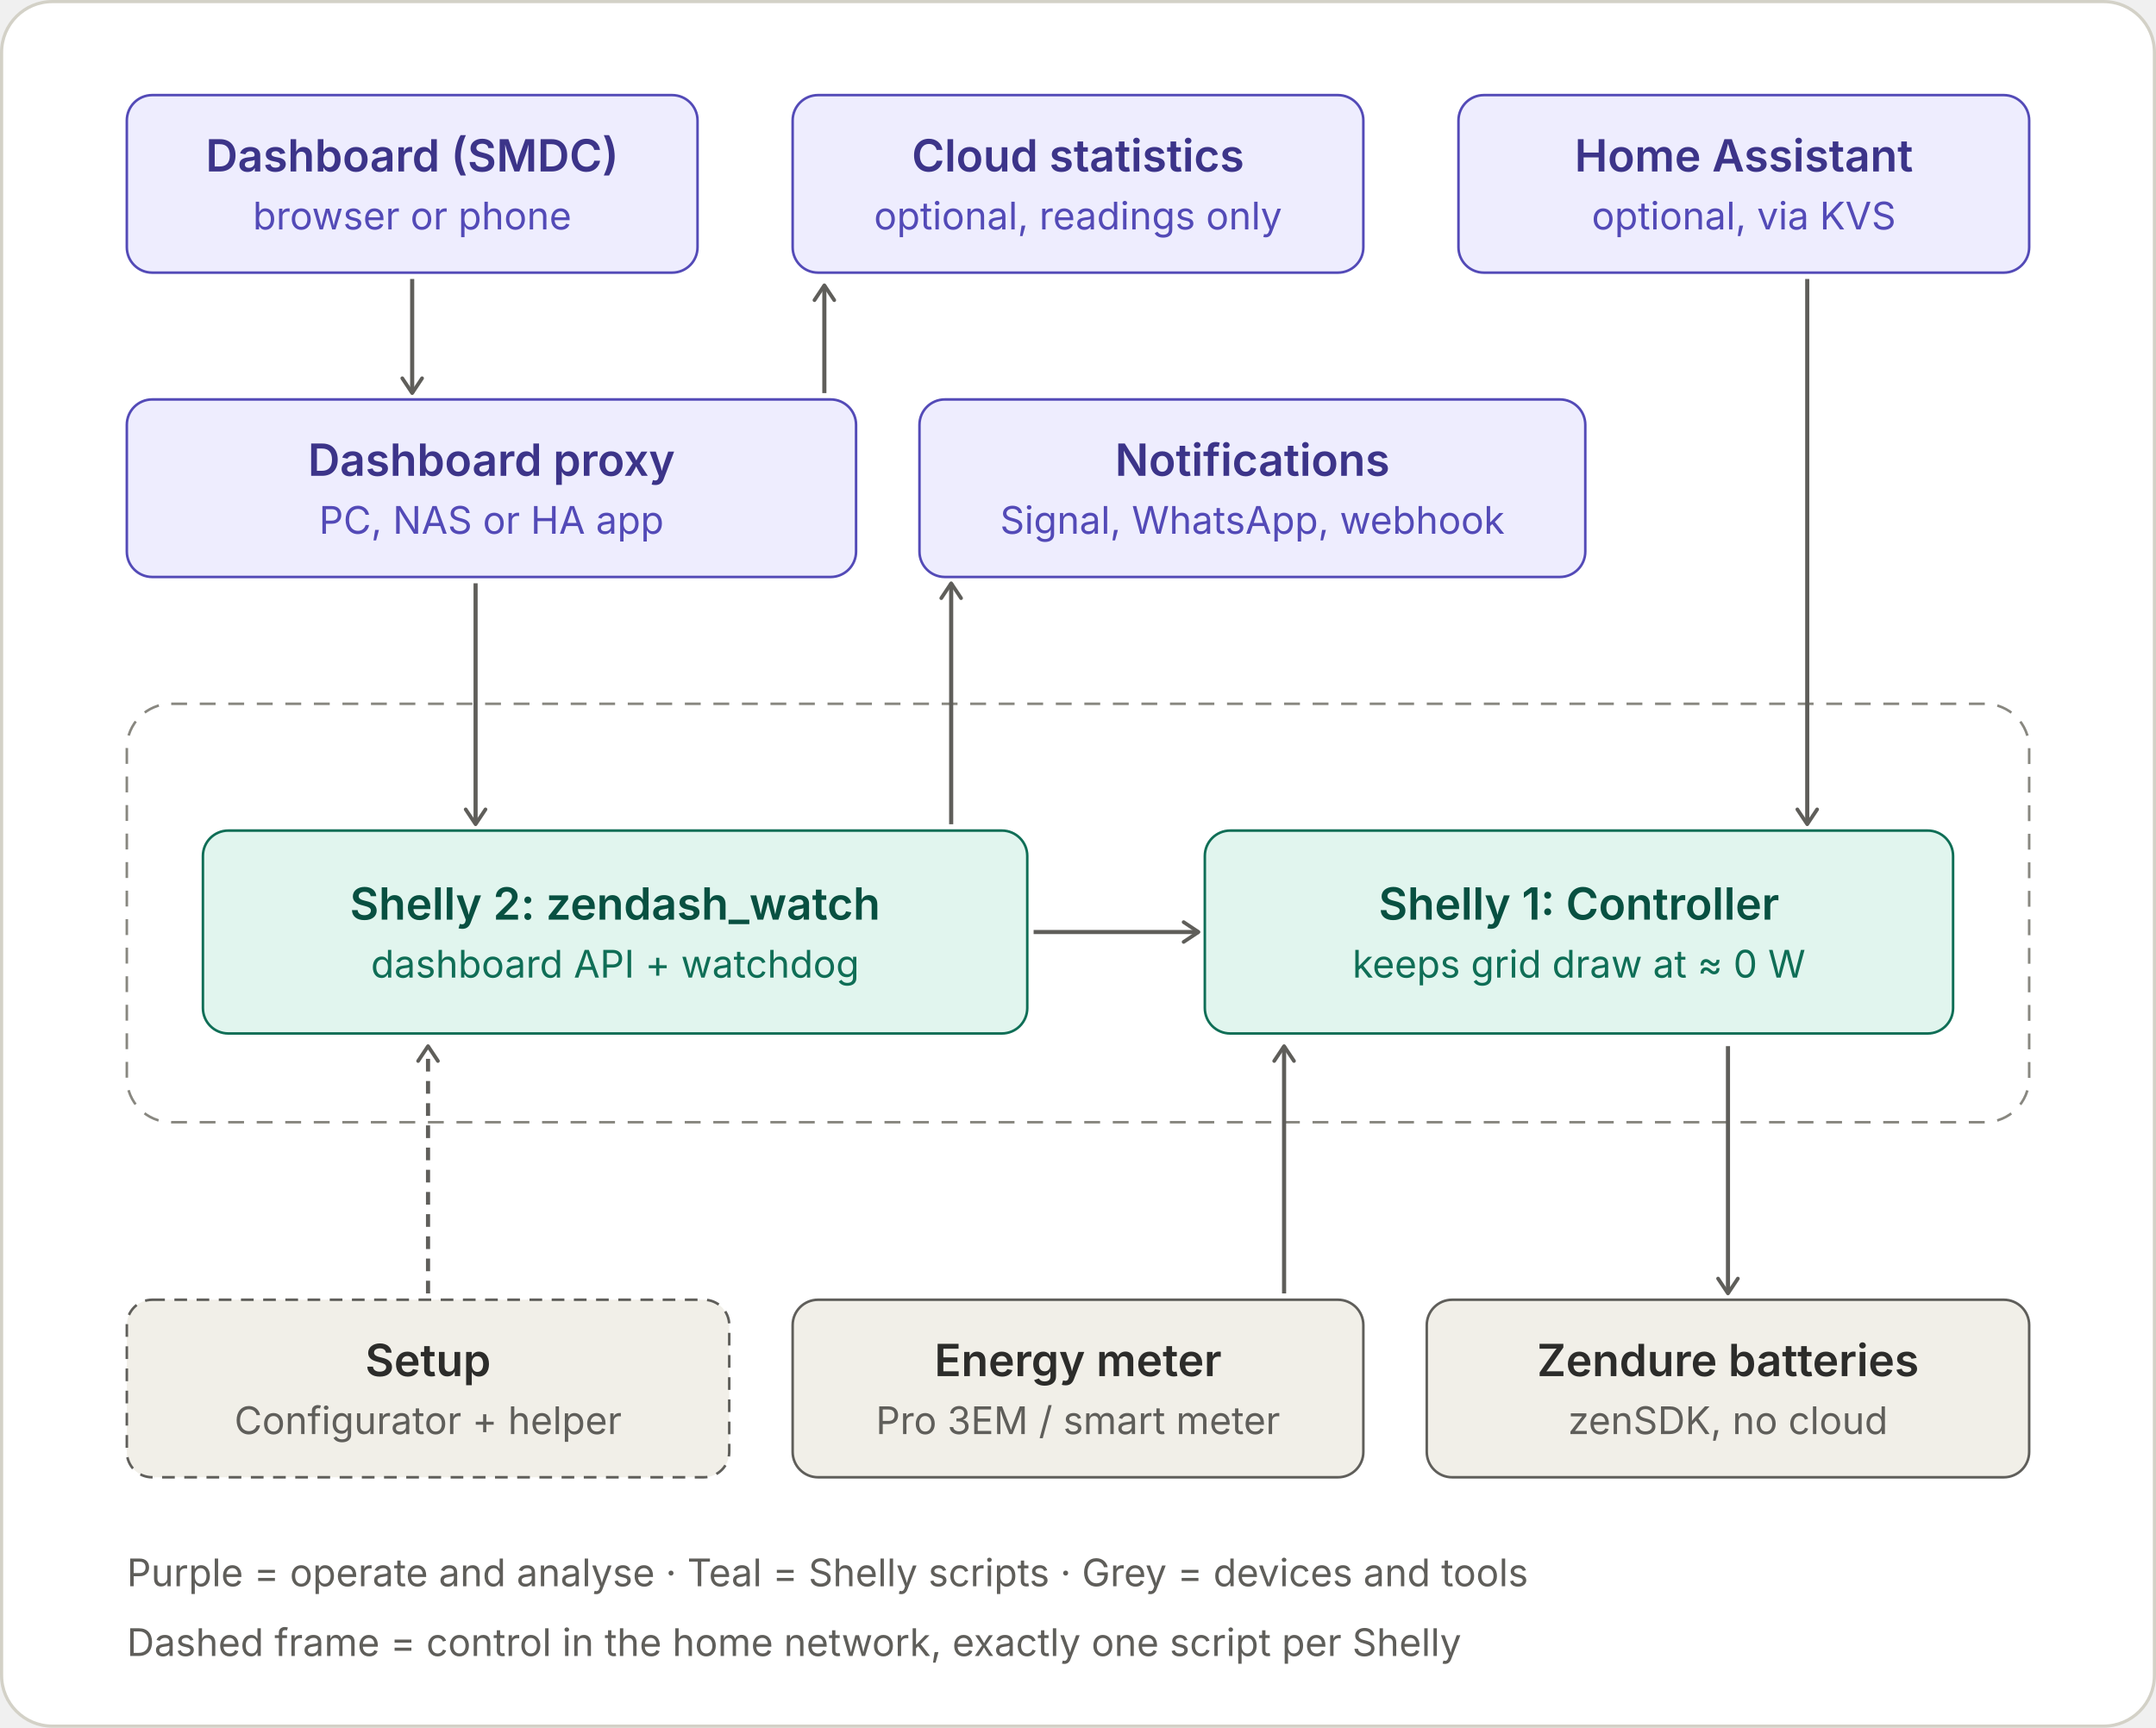
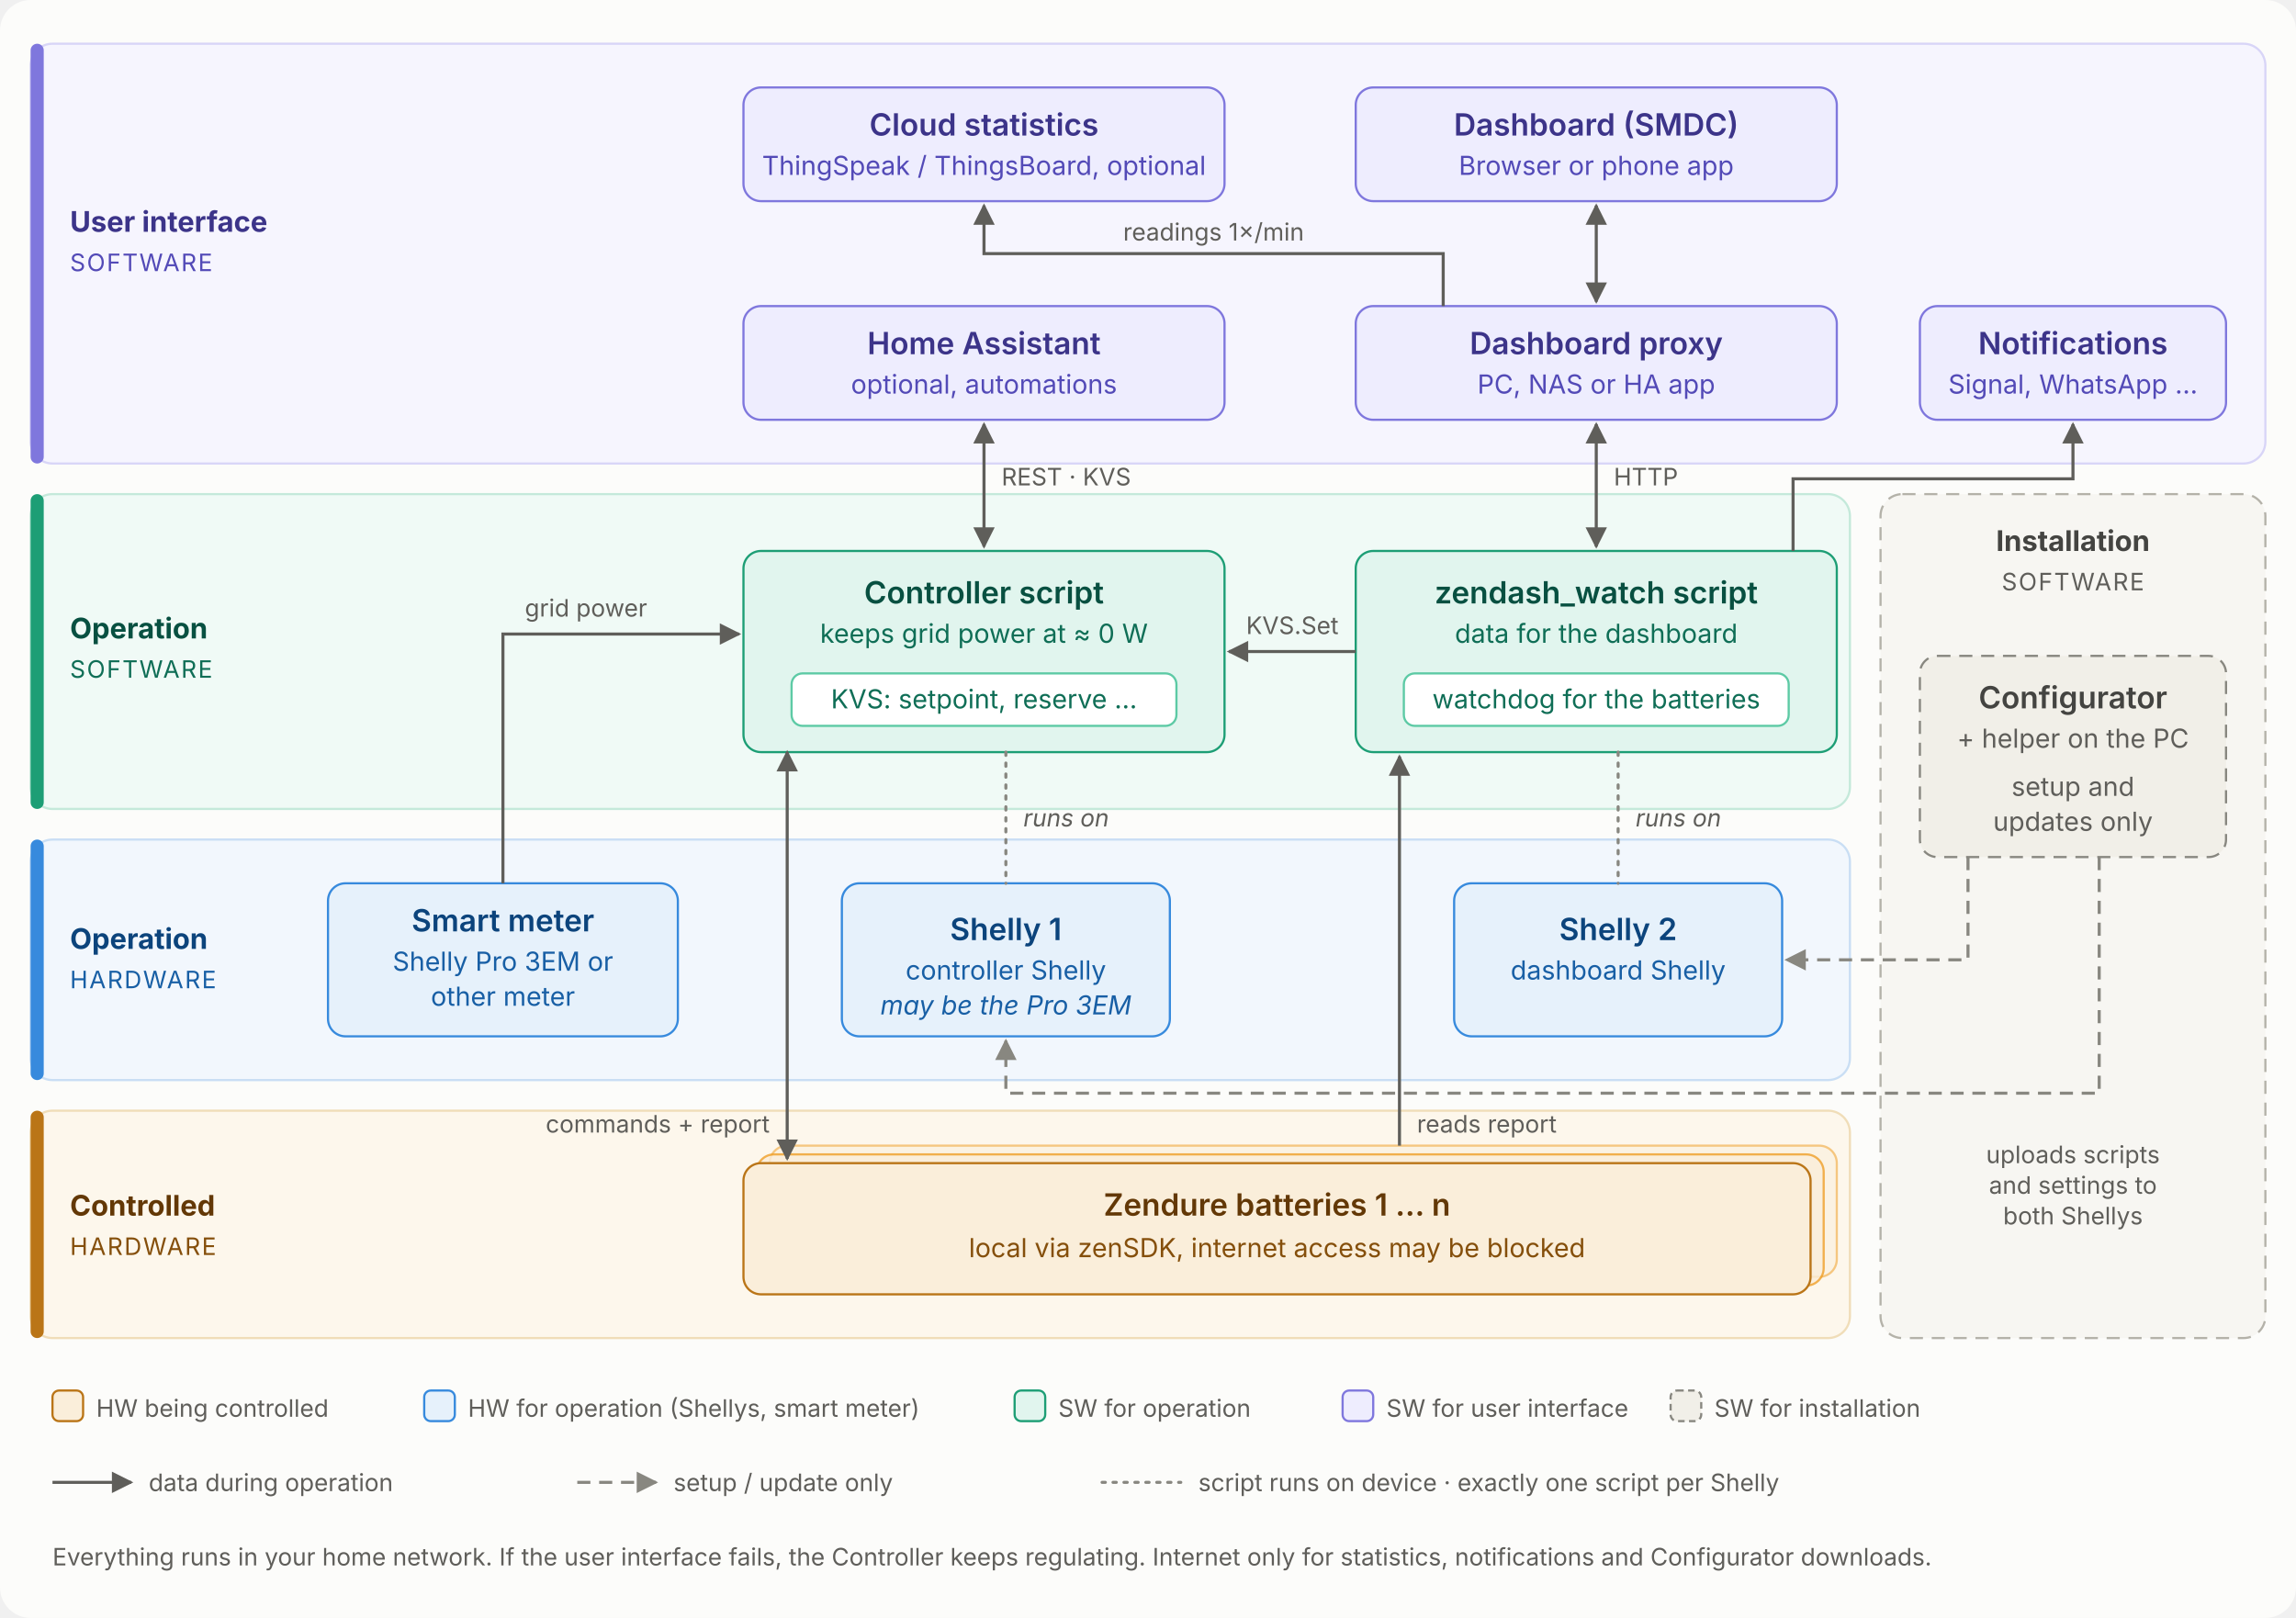
- <svg xmlns="http://www.w3.org/2000/svg" viewBox="0 0 680 545" width="680" height="545" role="img" aria-label="Shelly Suite architecture">
-   <style>text{font-family:Inter,"Segoe UI",system-ui,-apple-system,Roboto,Arial,sans-serif}.th{font-size:14px;font-weight:600}.ts{font-size:12px}</style>
+ <svg xmlns="http://www.w3.org/2000/svg" viewBox="0 0 1050 740" width="1050" height="740" role="img" aria-label="Shelly Suite architecture: hardware, operation, user interface, installation">
  <defs>
-     <marker id="a" viewBox="0 0 10 10" refX="8" refY="5" markerWidth="6" markerHeight="6" orient="auto-start-reverse">
-       <path d="M2 1L8 5L2 9" fill="none" stroke="#5F5E5A" stroke-width="1.5" stroke-linecap="round" stroke-linejoin="round" />
+     <marker id="a" viewBox="0 0 10 10" refX="9" refY="5" markerWidth="7" markerHeight="7" orient="auto-start-reverse">
+       <path d="M0,0 L10,5 L0,10 z" fill="#5F5E5A" />
    </marker>
+     <marker id="ag" viewBox="0 0 10 10" refX="9" refY="5" markerWidth="7" markerHeight="7" orient="auto-start-reverse">
+       <path d="M0,0 L10,5 L0,10 z" fill="#888780" />
+     </marker>
+     <style>
+       text{font-family:Inter,"Segoe UI",Helvetica,Arial,sans-serif}
+       .t{font-size:14px;font-weight:600;text-anchor:middle}
+       .s{font-size:12px;text-anchor:middle}
+       .l{font-size:11px;fill:#5F5E5A}
+       .lc{font-size:11px;fill:#5F5E5A;text-anchor:middle}
+       .ln{font-size:13px;font-weight:700}
+       .lk{font-size:11px;letter-spacing:.06em}
+       .f{stroke:#5F5E5A;stroke-width:1.4;fill:none}
+       .d{stroke:#888780;stroke-width:1.4;fill:none;stroke-dasharray:6 4}
+       .o{stroke:#888780;stroke-width:1.4;fill:none;stroke-dasharray:1.5 3.5;stroke-linecap:round}
+     </style>
  </defs>
-   <rect x="0.5" y="0.5" width="679" height="544" rx="16" fill="#FFFFFF" stroke="#D3D1C7" />
-   <rect x="40" y="30" width="180" height="56" rx="8" fill="#EEEDFE" stroke="#534AB7" stroke-width="0.8" />
-   <text x="130.0" y="49.0" text-anchor="middle" dominant-baseline="central" class="th" fill="#3C3489">Dashboard (SMDC)</text>
-   <text x="130.0" y="68.0" text-anchor="middle" dominant-baseline="central" class="ts" fill="#534AB7">browser or phone</text>
-   <rect x="250" y="30" width="180" height="56" rx="8" fill="#EEEDFE" stroke="#534AB7" stroke-width="0.8" />
-   <text x="340.0" y="49.0" text-anchor="middle" dominant-baseline="central" class="th" fill="#3C3489">Cloud statistics</text>
-   <text x="340.0" y="68.0" text-anchor="middle" dominant-baseline="central" class="ts" fill="#534AB7">optional, readings only</text>
-   <rect x="460" y="30" width="180" height="56" rx="8" fill="#EEEDFE" stroke="#534AB7" stroke-width="0.8" />
-   <text x="550.0" y="49.0" text-anchor="middle" dominant-baseline="central" class="th" fill="#3C3489">Home Assistant</text>
-   <text x="550.0" y="68.0" text-anchor="middle" dominant-baseline="central" class="ts" fill="#534AB7">optional, via KVS</text>
-   <rect x="40" y="126" width="230" height="56" rx="8" fill="#EEEDFE" stroke="#534AB7" stroke-width="0.8" />
-   <text x="155.0" y="145.0" text-anchor="middle" dominant-baseline="central" class="th" fill="#3C3489">Dashboard proxy</text>
-   <text x="155.0" y="164.0" text-anchor="middle" dominant-baseline="central" class="ts" fill="#534AB7">PC, NAS or HA app</text>
-   <rect x="290" y="126" width="210" height="56" rx="8" fill="#EEEDFE" stroke="#534AB7" stroke-width="0.8" />
-   <text x="395.0" y="145.0" text-anchor="middle" dominant-baseline="central" class="th" fill="#3C3489">Notifications</text>
-   <text x="395.0" y="164.0" text-anchor="middle" dominant-baseline="central" class="ts" fill="#534AB7">Signal, WhatsApp, webhook</text>
-   <line x1="130" y1="88" x2="130" y2="124" stroke="#5F5E5A" stroke-width="1.3" marker-end="url(#a)" />
-   <line x1="260" y1="124" x2="260" y2="90" stroke="#5F5E5A" stroke-width="1.3" marker-end="url(#a)" />
-   <rect x="40" y="222" width="600" height="132" rx="14" fill="none" stroke="#888780" stroke-width="0.8" stroke-dasharray="5 4" />
-   <rect x="64" y="262" width="260" height="64" rx="8" fill="#E1F5EE" stroke="#0F6E56" stroke-width="0.8" />
-   <text x="194.0" y="285.0" text-anchor="middle" dominant-baseline="central" class="th" fill="#085041">Shelly 2: zendash_watch</text>
-   <text x="194.0" y="304.0" text-anchor="middle" dominant-baseline="central" class="ts" fill="#0F6E56">dashboard API + watchdog</text>
-   <rect x="380" y="262" width="236" height="64" rx="8" fill="#E1F5EE" stroke="#0F6E56" stroke-width="0.8" />
-   <text x="498.0" y="285.0" text-anchor="middle" dominant-baseline="central" class="th" fill="#085041">Shelly 1: Controller</text>
-   <text x="498.0" y="304.0" text-anchor="middle" dominant-baseline="central" class="ts" fill="#0F6E56">keeps grid draw at ≈ 0 W</text>
-   <line x1="326" y1="294" x2="378" y2="294" stroke="#5F5E5A" stroke-width="1.3" marker-end="url(#a)" />
-   <line x1="150" y1="184" x2="150" y2="260" stroke="#5F5E5A" stroke-width="1.3" marker-end="url(#a)" />
-   <line x1="300" y1="260" x2="300" y2="184" stroke="#5F5E5A" stroke-width="1.3" marker-end="url(#a)" />
-   <line x1="570" y1="88" x2="570" y2="260" stroke="#5F5E5A" stroke-width="1.3" marker-end="url(#a)" />
-   <rect x="40" y="410" width="190" height="56" rx="8" fill="#F1EFE8" stroke="#5F5E5A" stroke-width="0.8" stroke-dasharray="4 3" />
-   <text x="135.0" y="429.0" text-anchor="middle" dominant-baseline="central" class="th" fill="#2C2C2A">Setup</text>
-   <text x="135.0" y="448.0" text-anchor="middle" dominant-baseline="central" class="ts" fill="#5F5E5A">Configurator + helper</text>
-   <rect x="250" y="410" width="180" height="56" rx="8" fill="#F1EFE8" stroke="#5F5E5A" stroke-width="0.8" />
-   <text x="340.0" y="429.0" text-anchor="middle" dominant-baseline="central" class="th" fill="#2C2C2A">Energy meter</text>
-   <text x="340.0" y="448.0" text-anchor="middle" dominant-baseline="central" class="ts" fill="#5F5E5A">Pro 3EM / smart meter</text>
-   <rect x="450" y="410" width="190" height="56" rx="8" fill="#F1EFE8" stroke="#5F5E5A" stroke-width="0.8" />
-   <text x="545.0" y="429.0" text-anchor="middle" dominant-baseline="central" class="th" fill="#2C2C2A">Zendure batteries</text>
-   <text x="545.0" y="448.0" text-anchor="middle" dominant-baseline="central" class="ts" fill="#5F5E5A">zenSDK, no cloud</text>
-   <line x1="135" y1="408" x2="135" y2="330" stroke="#5F5E5A" stroke-width="1.3" stroke-dasharray="4 3" marker-end="url(#a)" />
-   <line x1="405" y1="408" x2="405" y2="330" stroke="#5F5E5A" stroke-width="1.3" marker-end="url(#a)" />
-   <line x1="545" y1="330" x2="545" y2="408" stroke="#5F5E5A" stroke-width="1.3" marker-end="url(#a)" />
-   <text x="40" y="496" dominant-baseline="central" class="ts" fill="#5F5E5A">Purple = operate and analyse · Teal = Shelly scripts · Grey = devices and tools</text>
-   <text x="40" y="518" dominant-baseline="central" class="ts" fill="#5F5E5A">Dashed frame = control in the home network, exactly one script per Shelly</text>
+   <rect x="0" y="0" width="1050" height="740" rx="14" fill="#FCFCFA" />
+   <rect x="14" y="20" width="1022" height="192" rx="10" fill="#F6F5FE" stroke="#D8D5F7" />
+   <rect x="14" y="20" width="6" height="192" rx="3" fill="#7F77DD" />
+   <text x="32" y="106" class="ln" fill="#3C3489">User interface</text>
+   <text x="32" y="124" class="lk" fill="#534AB7">SOFTWARE</text>
+   <rect x="14" y="226" width="832" height="144" rx="10" fill="#F0FAF6" stroke="#C4E9DA" />
+   <rect x="14" y="226" width="6" height="144" rx="3" fill="#1D9E75" />
+   <text x="32" y="292" class="ln" fill="#085041">Operation</text>
+   <text x="32" y="310" class="lk" fill="#0F6E56">SOFTWARE</text>
+   <rect x="14" y="384" width="832" height="110" rx="10" fill="#F2F7FD" stroke="#C9DEF4" />
+   <rect x="14" y="384" width="6" height="110" rx="3" fill="#378ADD" />
+   <text x="32" y="434" class="ln" fill="#0C447C">Operation</text>
+   <text x="32" y="452" class="lk" fill="#185FA5">HARDWARE</text>
+   <rect x="14" y="508" width="832" height="104" rx="10" fill="#FDF7EC" stroke="#F0DDB8" />
+   <rect x="14" y="508" width="6" height="104" rx="3" fill="#BA7517" />
+   <text x="32" y="556" class="ln" fill="#633806">Controlled</text>
+   <text x="32" y="574" class="lk" fill="#854F0B">HARDWARE</text>
+   <rect x="860" y="226" width="176" height="386" rx="10" fill="#F7F6F2" stroke="#B4B2A9" stroke-dasharray="6 4" />
+   <text x="948" y="252" class="ln" fill="#444441" text-anchor="middle">Installation</text>
+   <text x="948" y="270" class="lk" fill="#5F5E5A" text-anchor="middle">SOFTWARE</text>
+   <rect x="340" y="40" width="220" height="52" rx="8" fill="#EEEDFE" stroke="#7F77DD" />
+   <text x="450" y="62" class="t" fill="#3C3489">Cloud statistics</text>
+   <text x="450" y="80" class="s" fill="#534AB7">ThingSpeak / ThingsBoard, optional</text>
+   <rect x="620" y="40" width="220" height="52" rx="8" fill="#EEEDFE" stroke="#7F77DD" />
+   <text x="730" y="62" class="t" fill="#3C3489">Dashboard (SMDC)</text>
+   <text x="730" y="80" class="s" fill="#534AB7">Browser or phone app</text>
+   <rect x="340" y="140" width="220" height="52" rx="8" fill="#EEEDFE" stroke="#7F77DD" />
+   <text x="450" y="162" class="t" fill="#3C3489">Home Assistant</text>
+   <text x="450" y="180" class="s" fill="#534AB7">optional, automations</text>
+   <rect x="620" y="140" width="220" height="52" rx="8" fill="#EEEDFE" stroke="#7F77DD" />
+   <text x="730" y="162" class="t" fill="#3C3489">Dashboard proxy</text>
+   <text x="730" y="180" class="s" fill="#534AB7">PC, NAS or HA app</text>
+   <rect x="878" y="140" width="140" height="52" rx="8" fill="#EEEDFE" stroke="#7F77DD" />
+   <text x="948" y="162" class="t" fill="#3C3489">Notifications</text>
+   <text x="948" y="180" class="s" fill="#534AB7">Signal, WhatsApp …</text>
+   <rect x="340" y="252" width="220" height="92" rx="8" fill="#E1F5EE" stroke="#1D9E75" />
+   <text x="450" y="276" class="t" fill="#085041">Controller script</text>
+   <text x="450" y="294" class="s" fill="#0F6E56">keeps grid power at ≈ 0 W</text>
+   <rect x="362" y="308" width="176" height="24" rx="5" fill="#FFFFFF" stroke="#5DCAA5" />
+   <text x="450" y="324" class="s" fill="#0F6E56">KVS: setpoint, reserve …</text>
+   <rect x="620" y="252" width="220" height="92" rx="8" fill="#E1F5EE" stroke="#1D9E75" />
+   <text x="730" y="276" class="t" fill="#085041">zendash_watch script</text>
+   <text x="730" y="294" class="s" fill="#0F6E56">data for the dashboard</text>
+   <rect x="642" y="308" width="176" height="24" rx="5" fill="#FFFFFF" stroke="#5DCAA5" />
+   <text x="730" y="324" class="s" fill="#0F6E56">watchdog for the batteries</text>
+   <rect x="878" y="300" width="140" height="92" rx="8" fill="#F1EFE8" stroke="#888780" stroke-dasharray="6 4" />
+   <text x="948" y="324" class="t" fill="#444441">Configurator</text>
+   <text x="948" y="342" class="s" fill="#5F5E5A">+ helper on the PC</text>
+   <text x="948" y="364" class="s" fill="#5F5E5A">setup and</text>
+   <text x="948" y="380" class="s" fill="#5F5E5A">updates only</text>
+   <rect x="150" y="404" width="160" height="70" rx="8" fill="#E6F1FB" stroke="#378ADD" />
+   <text x="230" y="426" class="t" fill="#0C447C">Smart meter</text>
+   <text x="230" y="444" class="s" fill="#185FA5">Shelly Pro 3EM or</text>
+   <text x="230" y="460" class="s" fill="#185FA5">other meter</text>
+   <rect x="385" y="404" width="150" height="70" rx="8" fill="#E6F1FB" stroke="#378ADD" />
+   <text x="460" y="430" class="t" fill="#0C447C">Shelly 1</text>
+   <text x="460" y="448" class="s" fill="#185FA5">controller Shelly</text>
+   <text x="460" y="464" class="s" fill="#185FA5" font-style="italic">may be the Pro 3EM</text>
+   <rect x="665" y="404" width="150" height="70" rx="8" fill="#E6F1FB" stroke="#378ADD" />
+   <text x="740" y="430" class="t" fill="#0C447C">Shelly 2</text>
+   <text x="740" y="448" class="s" fill="#185FA5">dashboard Shelly</text>
+   <rect x="352" y="524" width="488" height="60" rx="8" fill="#FAEEDA" stroke="#EF9F27" opacity=".55" />
+   <rect x="346" y="528" width="488" height="60" rx="8" fill="#FAEEDA" stroke="#EF9F27" opacity=".8" />
+   <rect x="340" y="532" width="488" height="60" rx="8" fill="#FAEEDA" stroke="#BA7517" />
+   <text x="584" y="556" class="t" fill="#633806">Zendure batteries 1 … n</text>
+   <text x="584" y="575" class="s" fill="#854F0B">local via zenSDK, internet access may be blocked</text>
+   <path class="o" d="M460,344 V404" />
+   <text x="468" y="378" class="l" font-style="italic">runs on</text>
+   <path class="o" d="M740,344 V404" />
+   <text x="748" y="378" class="l" font-style="italic">runs on</text>
+   <path class="f" d="M730,94 V138" marker-start="url(#a)" marker-end="url(#a)" />
+   <path class="f" d="M660,140 V116 H450 V94" marker-end="url(#a)" />
+   <text x="555" y="110" class="lc">readings 1×/min</text>
+   <path class="f" d="M450,194 V250" marker-start="url(#a)" marker-end="url(#a)" />
+   <text x="458" y="222" class="l">REST · KVS</text>
+   <path class="f" d="M730,194 V250" marker-start="url(#a)" marker-end="url(#a)" />
+   <text x="738" y="222" class="l">HTTP</text>
+   <path class="f" d="M820,252 V219 H948 V194" marker-end="url(#a)" />
+   <path class="f" d="M620,298 H562" marker-end="url(#a)" />
+   <text x="591" y="290" class="lc">KVS.Set</text>
+   <path class="f" d="M230,404 V290 H338" marker-end="url(#a)" />
+   <text x="240" y="282" class="l">grid power</text>
+   <path class="f" d="M360,344 V530" marker-start="url(#a)" marker-end="url(#a)" />
+   <text x="352" y="518" class="l" text-anchor="end">commands + report</text>
+   <path class="f" d="M640,524 V346" marker-end="url(#a)" />
+   <text x="648" y="518" class="l">reads report</text>
+   <path class="d" d="M900,392 V439 H817" marker-end="url(#ag)" />
+   <path class="d" d="M960,392 V500 H460 V476" marker-end="url(#ag)" />
+   <text x="948" y="532" class="lc">uploads scripts</text>
+   <text x="948" y="546" class="lc">and settings to</text>
+   <text x="948" y="560" class="lc">both Shellys</text>
+   <g transform="translate(24,636)">
+     <rect x="0" y="0" width="14" height="14" rx="3" fill="#FAEEDA" stroke="#BA7517" />
+     <text x="20" y="12" class="l">HW being controlled</text>
+     <rect x="170" y="0" width="14" height="14" rx="3" fill="#E6F1FB" stroke="#378ADD" />
+     <text x="190" y="12" class="l">HW for operation (Shellys, smart meter)</text>
+     <rect x="440" y="0" width="14" height="14" rx="3" fill="#E1F5EE" stroke="#1D9E75" />
+     <text x="460" y="12" class="l">SW for operation</text>
+     <rect x="590" y="0" width="14" height="14" rx="3" fill="#EEEDFE" stroke="#7F77DD" />
+     <text x="610" y="12" class="l">SW for user interface</text>
+     <rect x="740" y="0" width="14" height="14" rx="3" fill="#F1EFE8" stroke="#888780" stroke-dasharray="3 2" />
+     <text x="760" y="12" class="l">SW for installation</text>
+     <path class="f" d="M0,42 H36" marker-end="url(#a)" />
+     <text x="44" y="46" class="l">data during operation</text>
+     <path class="d" d="M240,42 H276" marker-end="url(#ag)" />
+     <text x="284" y="46" class="l">setup / update only</text>
+     <path class="o" d="M480,42 H516" />
+     <text x="524" y="46" class="l">script runs on device · exactly one script per Shelly</text>
+     <text x="0" y="80" class="l">Everything runs in your home network. If the user interface fails, the Controller keeps regulating. Internet only for statistics, notifications and Configurator downloads.</text>
+   </g>
</svg>
